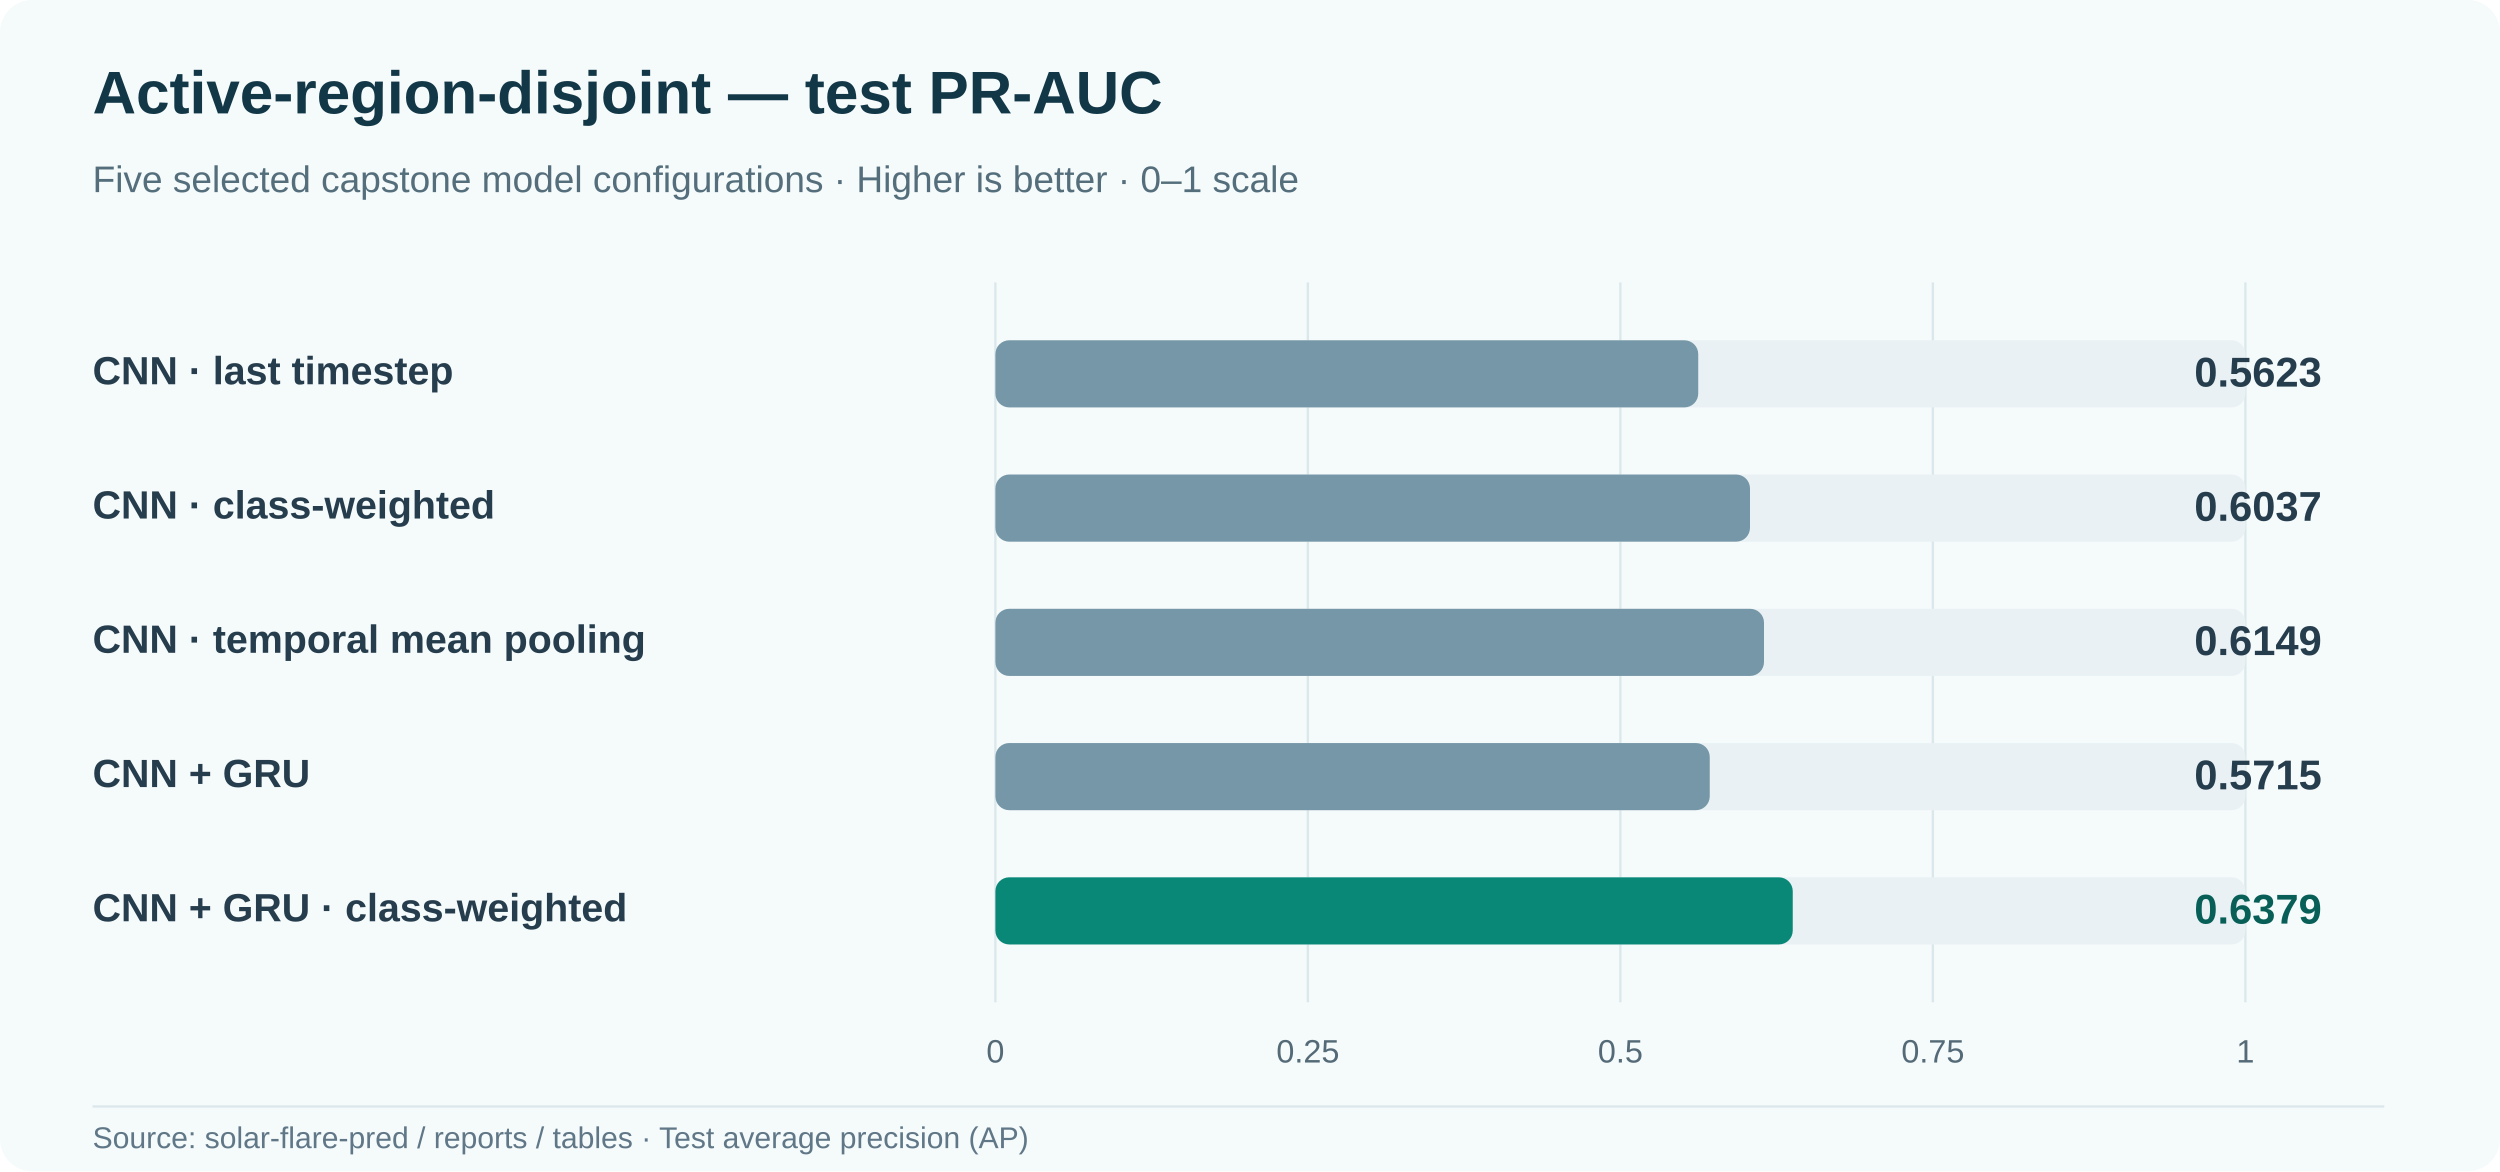
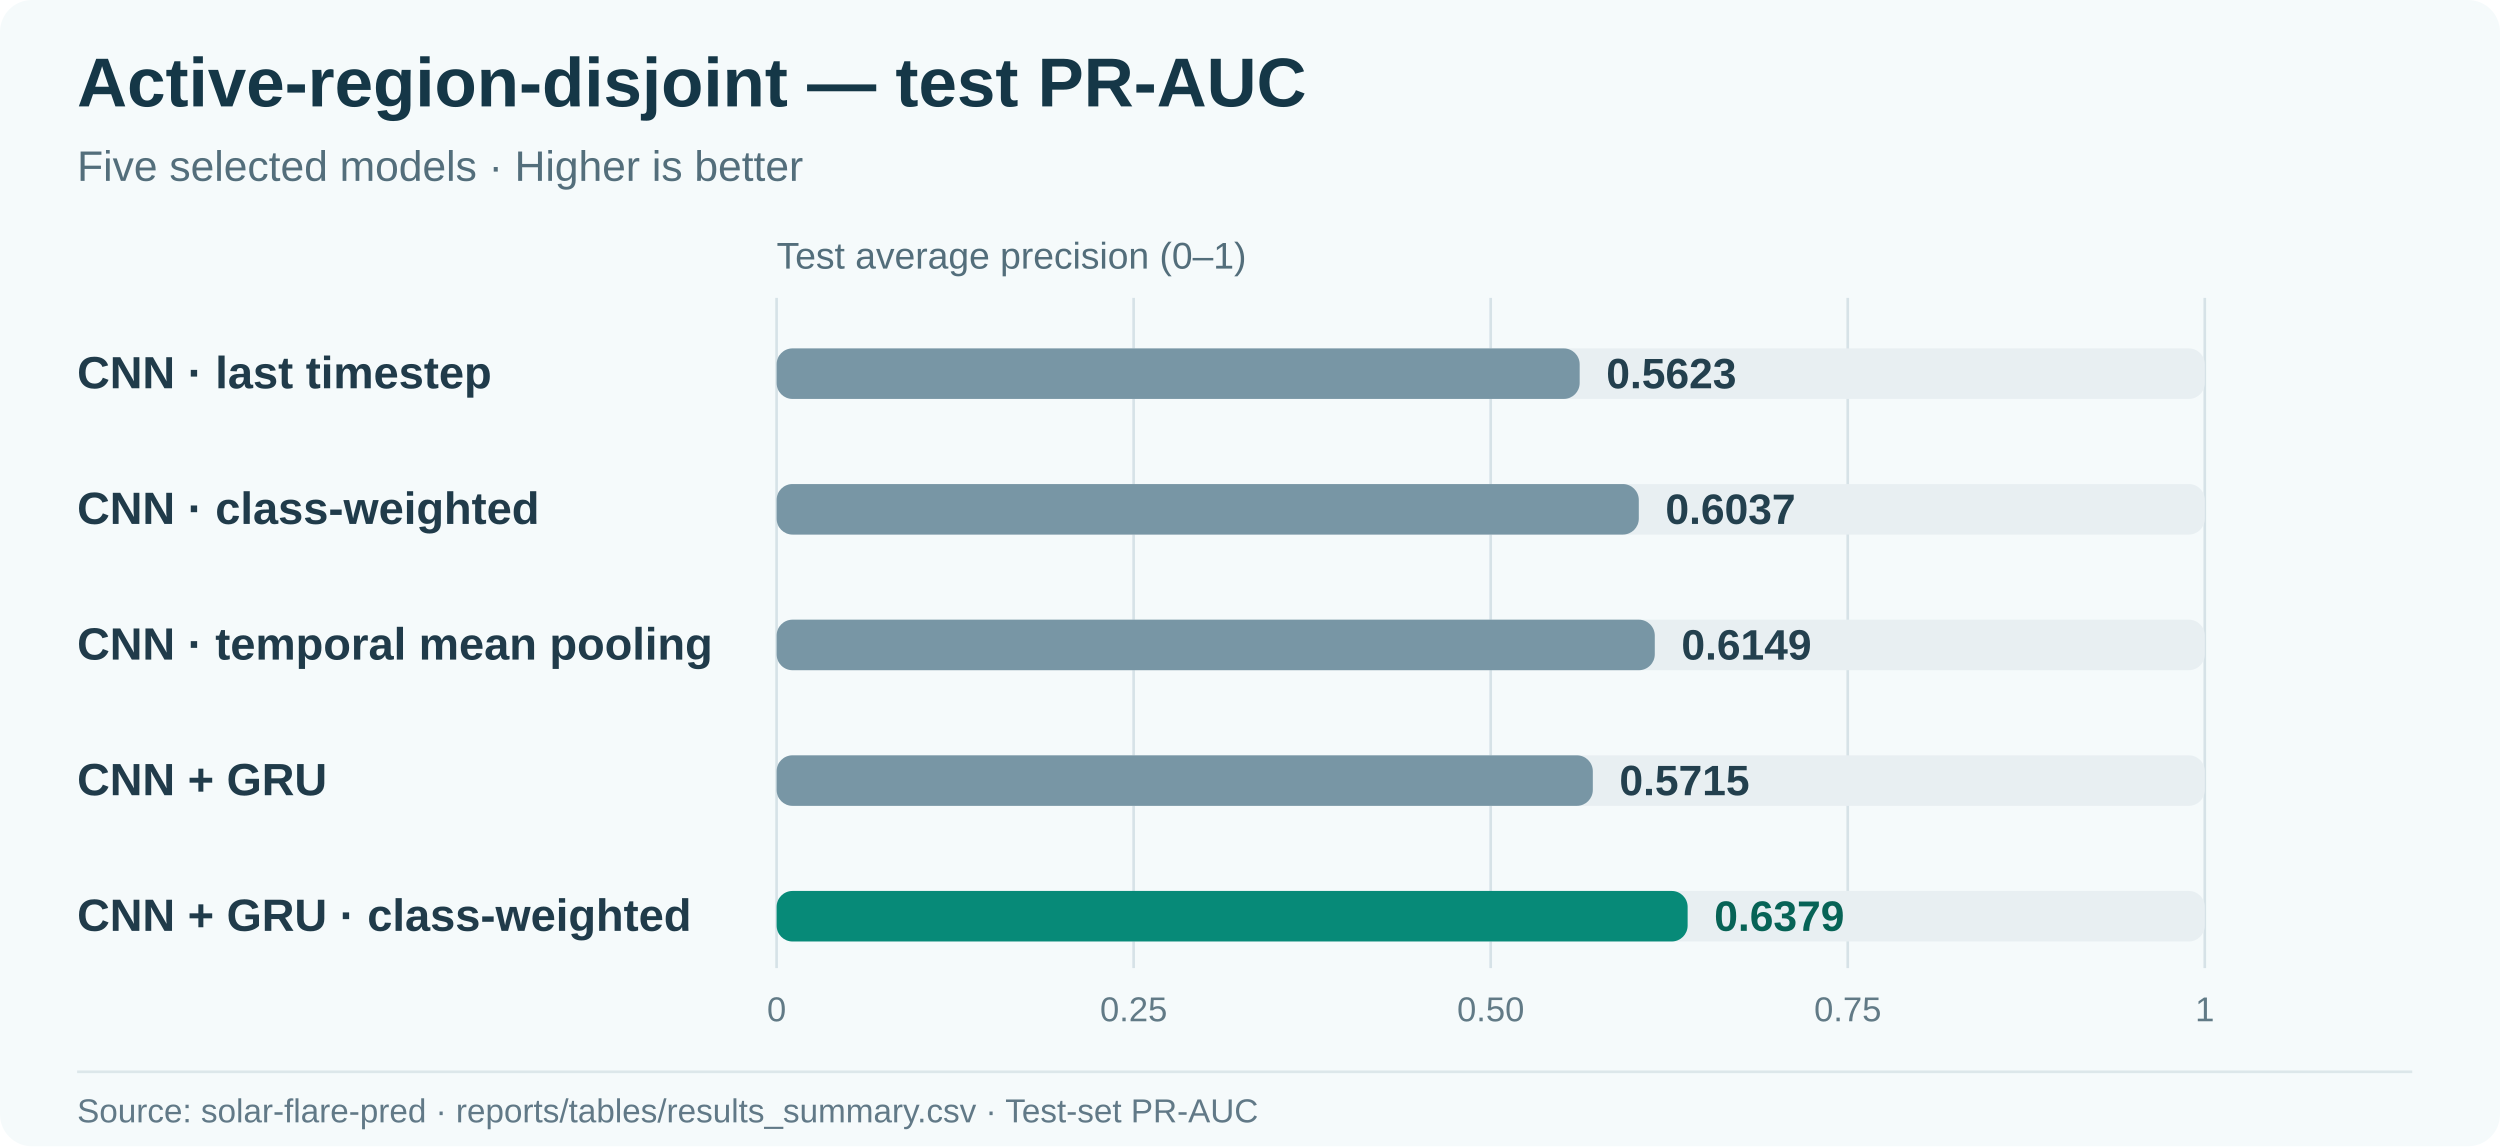
- <svg xmlns="http://www.w3.org/2000/svg" width="1080" height="506" viewBox="0 0 1080 506" role="img" aria-labelledby="chart-title chart-desc">
-   <rect width="1080" height="506" rx="14" fill="#f5fafb" />
-   <text x="40" y="49" fill="#123747" font-family="Arial,Helvetica,sans-serif" font-weight="750" font-size="26">Active-region-disjoint — test PR-AUC</text>
-   <text x="40" y="83" fill="#546e7b" font-family="Arial,Helvetica,sans-serif" font-size="16">Five selected capstone model configurations · Higher is better · 0–1 scale</text>
-   <g font-family="Arial,Helvetica,sans-serif">
-     <line x1="430" y1="122" x2="430" y2="433" stroke="#dbe8eb" stroke-width="1" />
-     <text x="430" y="459" text-anchor="middle" fill="#546a77" font-size="14">0</text>
-     <line x1="565" y1="122" x2="565" y2="433" stroke="#dbe8eb" stroke-width="1" />
-     <text x="565" y="459" text-anchor="middle" fill="#546a77" font-size="14">0.25</text>
-     <line x1="700" y1="122" x2="700" y2="433" stroke="#dbe8eb" stroke-width="1" />
-     <text x="700" y="459" text-anchor="middle" fill="#546a77" font-size="14">0.5</text>
-     <line x1="835" y1="122" x2="835" y2="433" stroke="#dbe8eb" stroke-width="1" />
-     <text x="835" y="459" text-anchor="middle" fill="#546a77" font-size="14">0.75</text>
-     <line x1="970" y1="122" x2="970" y2="433" stroke="#dbe8eb" stroke-width="1" />
-     <text x="970" y="459" text-anchor="middle" fill="#546a77" font-size="14">1</text>
-     <text x="40" y="166" fill="#263d4d" font-size="17" font-weight="550">CNN · last timestep</text>
-     <rect x="430" y="147" width="540" height="29" rx="6" fill="#e9f1f4" />
-     <rect x="430" y="147" width="303.64" height="29" rx="6" fill="#7697a7" />
-     <text x="1003" y="167" fill="#263d4d" font-weight="600" font-size="18" text-anchor="end">0.5623</text>
-     <text x="40" y="224" fill="#263d4d" font-size="17" font-weight="550">CNN · class-weighted</text>
-     <rect x="430" y="205" width="540" height="29" rx="6" fill="#e9f1f4" />
-     <rect x="430" y="205" width="326.00" height="29" rx="6" fill="#7697a7" />
-     <text x="1003" y="225" fill="#263d4d" font-weight="600" font-size="18" text-anchor="end">0.6037</text>
-     <text x="40" y="282" fill="#263d4d" font-size="17" font-weight="550">CNN · temporal mean pooling</text>
-     <rect x="430" y="263" width="540" height="29" rx="6" fill="#e9f1f4" />
-     <rect x="430" y="263" width="332.05" height="29" rx="6" fill="#7697a7" />
-     <text x="1003" y="283" fill="#263d4d" font-weight="600" font-size="18" text-anchor="end">0.6149</text>
-     <text x="40" y="340" fill="#263d4d" font-size="17" font-weight="550">CNN + GRU</text>
-     <rect x="430" y="321" width="540" height="29" rx="6" fill="#e9f1f4" />
-     <rect x="430" y="321" width="308.61" height="29" rx="6" fill="#7697a7" />
-     <text x="1003" y="341" fill="#263d4d" font-weight="600" font-size="18" text-anchor="end">0.5715</text>
-     <text x="40" y="398" fill="#263d4d" font-size="17" font-weight="700">CNN + GRU · class-weighted</text>
-     <rect x="430" y="379" width="540" height="29" rx="6" fill="#e9f1f4" />
-     <rect x="430" y="379" width="344.47" height="29" rx="6" fill="#098878" />
-     <text x="1003" y="399" fill="#075f57" font-weight="750" font-size="18" text-anchor="end">0.6379</text>
+ <svg xmlns="http://www.w3.org/2000/svg" width="940" height="431" viewBox="0 0 940 431" role="img" aria-labelledby="chart-title chart-desc">
+   <rect x="0" y="0" width="940" height="431" rx="12" fill="#f5fafb" />
+   <g font-family="Arial, Helvetica, sans-serif">
+     <text x="29" y="40" fill="#153747" font-size="26" font-weight="700">Active-region-disjoint — test PR-AUC</text>
+     <text x="29" y="68" fill="#536e7b" font-size="16">Five selected models · Higher is better</text>
+     <text x="292" y="101" fill="#536e7b" font-size="14">Test average precision (0–1)</text>
+     <line x1="292.00" y1="112" x2="292.00" y2="364" stroke="#d6e2e7" stroke-width="1" />
+     <text x="292.00" y="384" text-anchor="middle" fill="#617a86" font-size="13">0</text>
+     <line x1="426.25" y1="112" x2="426.25" y2="364" stroke="#d6e2e7" stroke-width="1" />
+     <text x="426.25" y="384" text-anchor="middle" fill="#617a86" font-size="13">0.25</text>
+     <line x1="560.50" y1="112" x2="560.50" y2="364" stroke="#d6e2e7" stroke-width="1" />
+     <text x="560.50" y="384" text-anchor="middle" fill="#617a86" font-size="13">0.50</text>
+     <line x1="694.75" y1="112" x2="694.75" y2="364" stroke="#d6e2e7" stroke-width="1" />
+     <text x="694.75" y="384" text-anchor="middle" fill="#617a86" font-size="13">0.75</text>
+     <line x1="829.00" y1="112" x2="829.00" y2="364" stroke="#d6e2e7" stroke-width="1" />
+     <text x="829.00" y="384" text-anchor="middle" fill="#617a86" font-size="13">1</text>
+     <text x="29" y="146" fill="#203b4a" font-size="17" font-weight="600">CNN · last timestep</text>
+     <rect x="292" y="131" width="537" height="19" rx="6" fill="#e8eff2" />
+     <rect x="292" y="131" width="301.96" height="19" rx="6" fill="#7896a5" />
+     <text x="603.96" y="146" fill="#23404e" font-size="16" font-weight="700">0.5623</text>
+     <text x="29" y="197" fill="#203b4a" font-size="17" font-weight="600">CNN · class-weighted</text>
+     <rect x="292" y="182" width="537" height="19" rx="6" fill="#e8eff2" />
+     <rect x="292" y="182" width="324.19" height="19" rx="6" fill="#7896a5" />
+     <text x="626.19" y="197" fill="#23404e" font-size="16" font-weight="700">0.6037</text>
+     <text x="29" y="248" fill="#203b4a" font-size="17" font-weight="600">CNN · temporal mean pooling</text>
+     <rect x="292" y="233" width="537" height="19" rx="6" fill="#e8eff2" />
+     <rect x="292" y="233" width="330.20" height="19" rx="6" fill="#7896a5" />
+     <text x="632.20" y="248" fill="#23404e" font-size="16" font-weight="700">0.6149</text>
+     <text x="29" y="299" fill="#203b4a" font-size="17" font-weight="600">CNN + GRU</text>
+     <rect x="292" y="284" width="537" height="19" rx="6" fill="#e8eff2" />
+     <rect x="292" y="284" width="306.90" height="19" rx="6" fill="#7896a5" />
+     <text x="608.90" y="299" fill="#23404e" font-size="16" font-weight="700">0.5715</text>
+     <text x="29" y="350" fill="#203b4a" font-size="17" font-weight="700">CNN + GRU · class-weighted</text>
+     <rect x="292" y="335" width="537" height="19" rx="6" fill="#e8eff2" />
+     <rect x="292" y="335" width="342.55" height="19" rx="6" fill="#078a78" />
+     <text x="644.55" y="350" fill="#076356" font-size="16" font-weight="700">0.6379</text>
+     <line x1="29" y1="403" x2="907" y2="403" stroke="#dce7ea" />
+     <text x="29" y="422" fill="#617987" font-size="12.5">Source: solar-flare-pred · reports/tables/results_summary.csv · Test-set PR-AUC</text>
  </g>
-   <line x1="40" y1="478" x2="1030" y2="478" stroke="#dce7eb" />
-   <text x="40" y="496" font-family="Arial,Helvetica,sans-serif" font-size="13" fill="#607787">Source: solar-flare-pred / reports / tables · Test average precision (AP)</text>
</svg>
